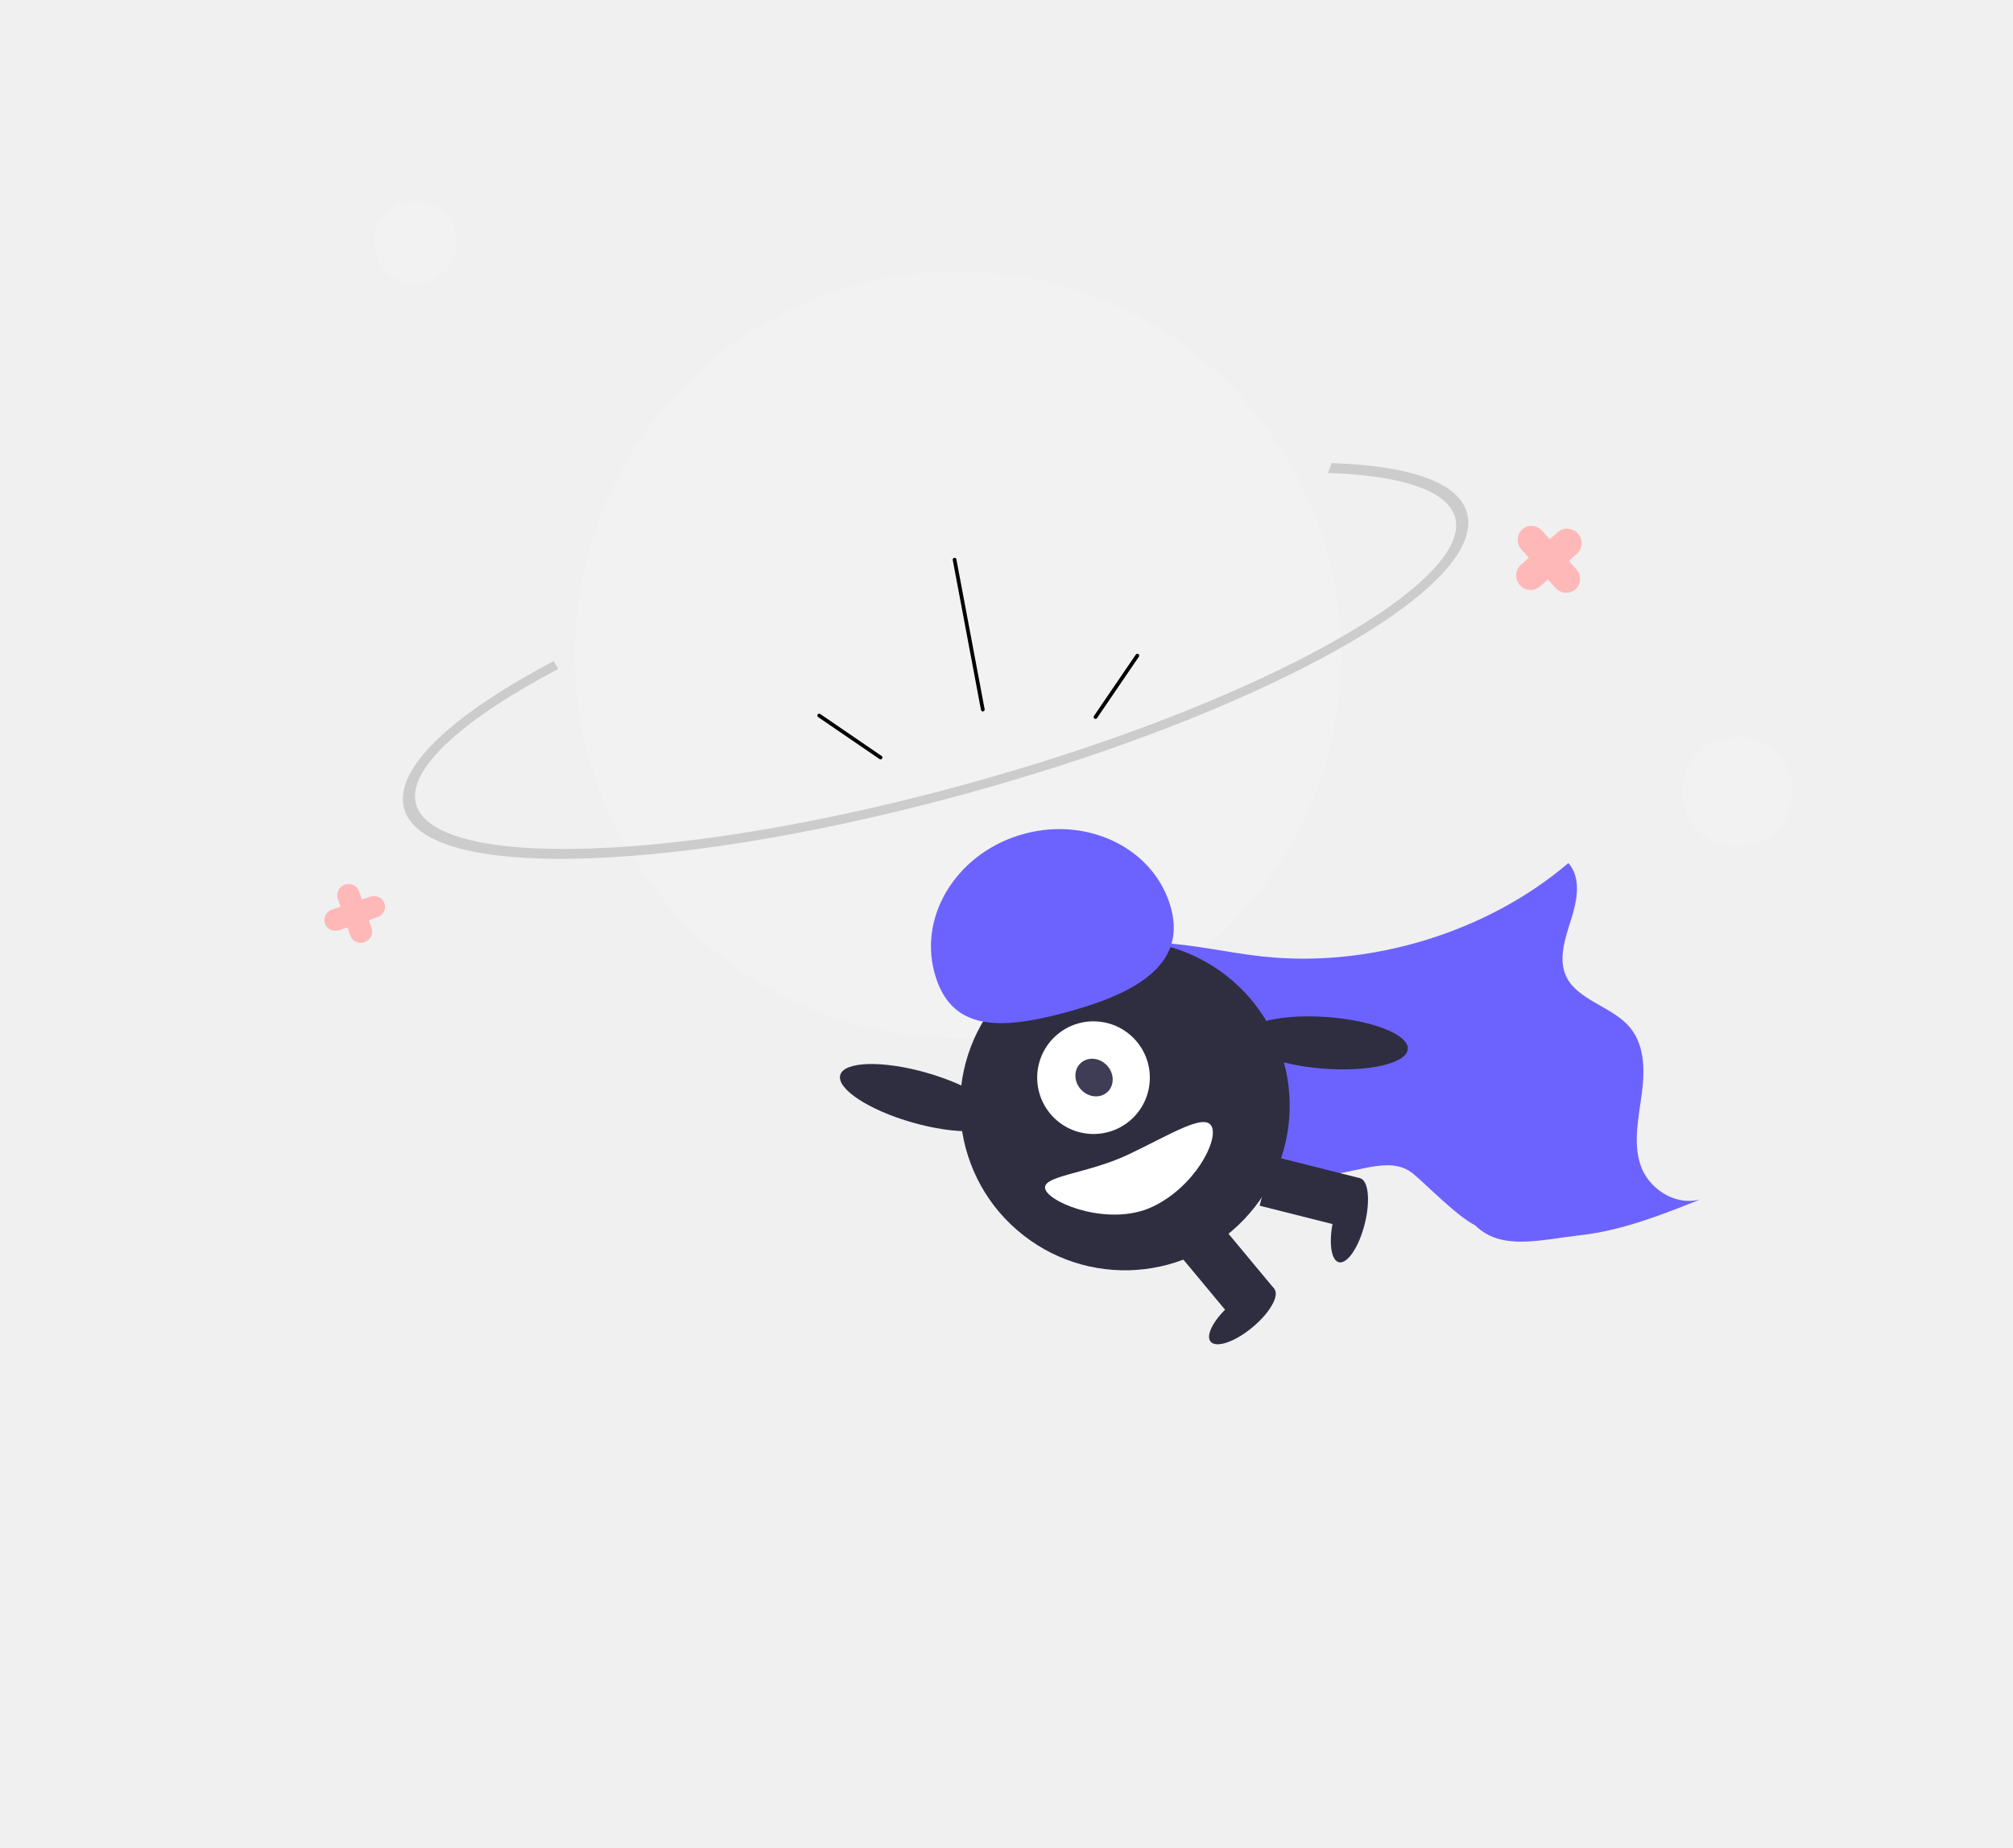
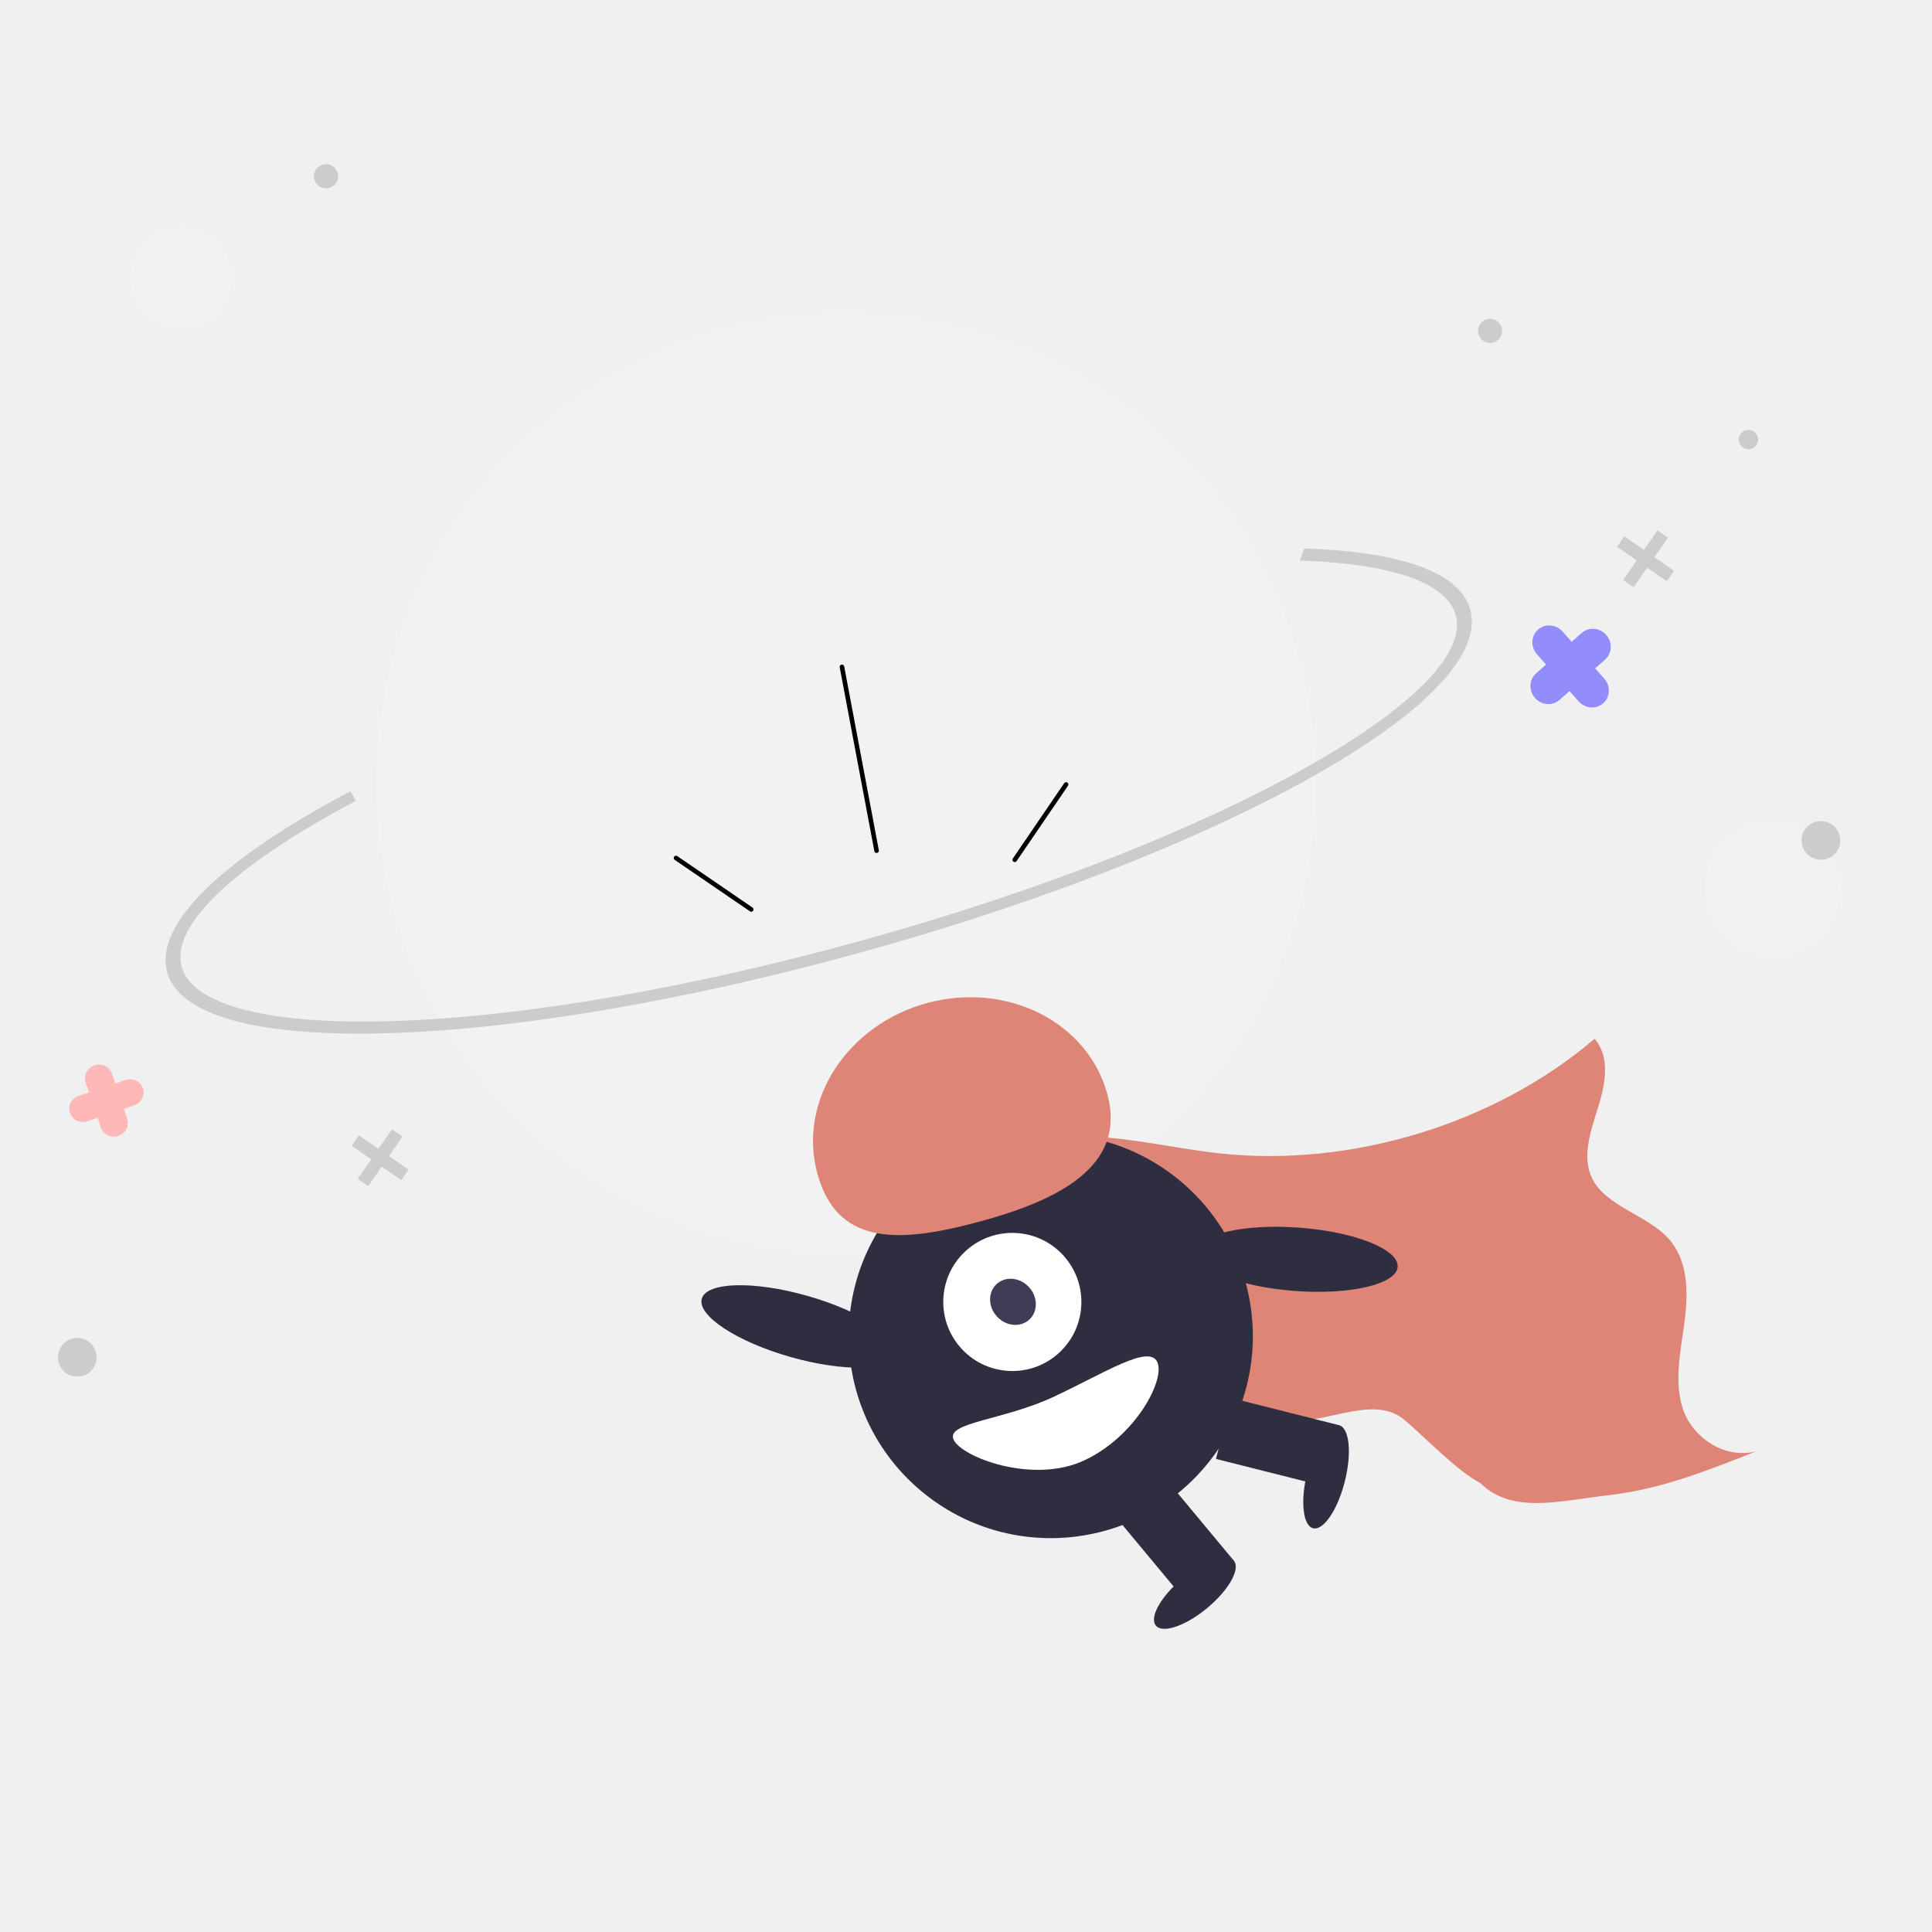
- <svg xmlns="http://www.w3.org/2000/svg" width="511" height="469" viewBox="0 0 511 469" fill="none">
-   <rect width="511" height="469" />
-   <path d="M301.385 244.215C344.428 212.098 353.254 151.126 321.098 108.031C288.941 64.936 227.98 56.036 184.937 88.154C141.893 120.272 133.068 181.244 165.224 224.339C197.38 267.434 258.342 276.333 301.385 244.215Z" fill="#F2F2F2" />
-   <path d="M326.509 171.705C302.651 183.371 272.41 194.294 240.231 202.817C204.37 212.315 170.357 217.704 144.459 217.991C118.02 218.285 103.048 213.156 102.3 203.552C101.552 193.947 115.137 181.255 140.552 167.814L141.688 169.808C129.819 176.084 120.615 182.156 114.33 187.854C108.06 193.539 105.046 198.546 105.373 202.738C105.699 206.929 109.355 210.17 116.238 212.371C123.139 214.577 132.898 215.626 145.245 215.489C170.835 215.206 204.503 209.865 240.047 200.45C271.947 192.001 301.9 181.186 325.489 169.654C328.184 168.336 330.792 167.011 333.314 165.677C345.182 159.4 354.387 153.329 360.672 147.63C366.942 141.946 369.956 136.938 369.629 132.747C369.043 125.22 357.491 120.717 337.102 120.065L338.037 117.565C348.53 117.9 356.826 119.231 362.696 121.52C368.989 123.974 372.355 127.478 372.702 131.933C373.45 141.538 359.865 154.229 334.45 167.67C331.893 169.023 329.241 170.37 326.509 171.705Z" fill="#CCCCCC" />
-   <path d="M242.781 141.981L249.952 180.038C249.975 180.161 249.949 180.288 249.878 180.392C249.808 180.495 249.699 180.566 249.576 180.59C249.453 180.613 249.326 180.586 249.223 180.515C249.119 180.445 249.048 180.336 249.025 180.213L241.854 142.155C241.831 142.032 241.858 141.905 241.928 141.802C241.999 141.698 242.107 141.627 242.23 141.604C242.353 141.581 242.48 141.607 242.584 141.678C242.687 141.749 242.758 141.857 242.781 141.981V141.981Z" fill="black" />
-   <path d="M289.113 166.683L278.476 182.281C278.405 182.384 278.296 182.455 278.173 182.478C278.051 182.501 277.924 182.474 277.821 182.403C277.717 182.333 277.646 182.224 277.623 182.101C277.6 181.978 277.626 181.851 277.696 181.748L288.334 166.15C288.369 166.099 288.414 166.055 288.466 166.021C288.517 165.987 288.576 165.963 288.636 165.952C288.697 165.94 288.76 165.941 288.821 165.954C288.882 165.966 288.939 165.991 288.99 166.026C289.042 166.061 289.085 166.106 289.119 166.158C289.153 166.21 289.177 166.268 289.188 166.329C289.2 166.39 289.199 166.453 289.186 166.513C289.173 166.574 289.149 166.632 289.113 166.683V166.683Z" fill="black" />
-   <path d="M207.689 182.025L223.274 192.682C223.377 192.753 223.504 192.779 223.627 192.756C223.75 192.733 223.859 192.662 223.929 192.559C224 192.455 224.026 192.328 224.003 192.205C223.98 192.082 223.909 191.973 223.806 191.902L208.221 181.245C208.17 181.21 208.112 181.186 208.051 181.173C207.991 181.16 207.928 181.159 207.867 181.171C207.806 181.182 207.748 181.205 207.696 181.239C207.644 181.273 207.599 181.317 207.564 181.368C207.529 181.42 207.505 181.477 207.492 181.538C207.479 181.599 207.479 181.662 207.49 181.723C207.502 181.784 207.526 181.842 207.56 181.894C207.594 181.946 207.638 181.99 207.689 182.025V182.025Z" fill="black" />
-   <path d="M268.199 246.297C275.077 240.678 284.97 238.955 294.005 239.323C303.039 239.692 311.688 241.851 320.613 242.808C347.886 245.734 377.568 236.646 398.139 219.07C401.475 222.907 400.362 228.542 398.813 233.443C397.264 238.345 395.439 243.694 397.706 248.121C400.608 253.787 408.933 255.518 413.345 260.329C417.534 264.895 417.573 271.492 416.779 277.556C415.985 283.621 414.55 289.892 416.391 295.607C418.231 301.321 424.745 306.209 431.586 304.485C421.789 308.387 411.793 312.34 401.317 313.528C390.841 314.717 381.109 317.588 374.445 311.024C369.709 308.611 362.404 300.994 358.767 297.969C352.572 292.817 343.541 298.455 334.649 298.322C325.757 298.19 320.939 289.553 313.685 285.531C306.773 281.698 303.156 274.839 298.525 268.973C290.741 259.161 279.656 251.747 266.616 247.631" fill="#6C63FF" />
-   <path d="M231.618 284.936C220.507 281.766 212.305 276.369 213.299 272.882C214.293 269.395 224.106 269.138 235.217 272.308C246.328 275.478 254.529 280.875 253.535 284.363C252.542 287.85 242.729 288.107 231.618 284.936Z" fill="#2F2E41" />
-   <path d="M259.78 313.557C241.583 299.311 238.372 273.016 252.608 254.825C266.845 236.634 293.137 233.435 311.334 247.681C329.531 261.926 332.742 288.221 318.506 306.412C304.27 324.603 277.977 327.802 259.78 313.557Z" fill="#2F2E41" />
-   <path d="M319.758 306.055L322.936 293.449L345.238 299.073L342.06 311.678L319.758 306.055Z" fill="#2F2E41" />
-   <path d="M298.758 317.762L308.753 309.449L323.46 327.133L313.465 335.446L298.758 317.762Z" fill="#2F2E41" />
-   <path d="M346.428 310.717C344.942 316.608 342.002 320.945 339.86 320.405C337.718 319.865 337.185 314.652 338.671 308.761C340.156 302.87 343.096 298.533 345.238 299.073C347.381 299.613 347.913 304.826 346.428 310.717Z" fill="#2F2E41" />
-   <path d="M317.945 336.922C313.486 340.63 308.727 342.259 307.314 340.561C305.901 338.862 308.371 334.48 312.829 330.772C317.288 327.064 322.047 325.435 323.46 327.133C324.873 328.832 322.403 333.214 317.945 336.922Z" fill="#2F2E41" />
-   <path d="M286.983 284.341C281.029 289.525 271.997 288.899 266.81 282.943C261.623 276.986 262.245 267.955 268.199 262.77C274.153 257.586 283.184 258.212 288.371 264.169C293.558 270.125 292.937 279.157 286.983 284.341Z" fill="white" />
-   <path d="M281.116 277.202C279.291 278.888 276.292 278.611 274.418 276.583C272.544 274.554 272.505 271.543 274.33 269.856C276.156 268.17 279.155 268.447 281.029 270.476C282.903 272.504 282.942 275.515 281.116 277.202Z" fill="#3F3D56" />
-   <path d="M297.313 230.722C293.378 215.755 276.722 207.204 260.111 211.623C243.501 216.042 233.226 231.759 237.162 246.726C241.097 261.694 253.534 261.519 270.144 257.1C286.755 252.681 301.249 245.69 297.313 230.722Z" fill="#6C63FF" />
-   <path d="M315.662 263.159C315.935 259.542 325.493 257.311 337.011 258.175C348.529 259.04 357.646 262.672 357.373 266.289C357.1 269.906 347.542 272.138 336.024 271.273C324.505 270.409 315.389 266.776 315.662 263.159Z" fill="#2F2E41" />
-   <path d="M307.595 285.973C309.315 289.622 303.155 301.331 292.552 306.33C281.949 311.328 267.165 305.743 265.445 302.094C263.725 298.446 275.72 298.115 286.323 293.117C296.927 288.118 305.874 282.325 307.595 285.973Z" fill="white" />
-   <path d="M441 215C448.732 215 455 208.732 455 201C455 193.268 448.732 187 441 187C433.268 187 427 193.268 427 201C427 208.732 433.268 215 441 215Z" fill="#F2F2F2" />
-   <path d="M105.5 72C111.299 72 116 67.299 116 61.5C116 55.701 111.299 51 105.5 51C99.701 51 95 55.701 95 61.5C95 67.299 99.701 72 105.5 72Z" fill="#F2F2F2" />
-   <path d="M400.153 144.511L398.262 142.376L400.325 140.549C401.029 139.926 401.448 139.039 401.489 138.083C401.531 137.128 401.192 136.183 400.548 135.455C399.903 134.727 399.005 134.276 398.052 134.202C397.099 134.128 396.168 134.437 395.464 135.06L393.401 136.887L391.51 134.753C390.866 134.025 389.968 133.575 389.015 133.501C388.061 133.427 387.131 133.735 386.427 134.358C385.723 134.981 385.305 135.868 385.263 136.823C385.221 137.779 385.56 138.724 386.205 139.452L388.095 141.587L386.032 143.414C385.328 144.037 384.91 144.924 384.868 145.879C384.826 146.835 385.165 147.78 385.81 148.508C386.454 149.236 387.352 149.686 388.305 149.76C389.259 149.834 390.19 149.526 390.893 148.903L392.956 147.075L394.847 149.21C395.491 149.938 396.389 150.388 397.343 150.462C398.296 150.536 399.227 150.228 399.93 149.604C400.634 148.981 401.053 148.095 401.094 147.139C401.136 146.184 400.797 145.238 400.153 144.511Z" fill="#FFB8B8" />
-   <path d="M93.984 227.599L91.867 228.316L91.174 226.27C90.938 225.572 90.424 225 89.747 224.679C89.069 224.359 88.283 224.316 87.561 224.56C86.839 224.805 86.241 225.316 85.897 225.983C85.554 226.649 85.494 227.415 85.73 228.113L86.423 230.16L84.306 230.877C83.584 231.121 82.986 231.633 82.642 232.299C82.299 232.965 82.239 233.732 82.475 234.43C82.711 235.127 83.225 235.7 83.902 236.02C84.58 236.341 85.366 236.384 86.088 236.139L88.205 235.422L88.898 237.469C89.134 238.167 89.648 238.739 90.325 239.059C91.003 239.38 91.789 239.423 92.511 239.178C93.233 238.934 93.831 238.422 94.175 237.756C94.518 237.09 94.578 236.323 94.342 235.625L93.649 233.579L95.766 232.862C96.488 232.618 97.087 232.106 97.43 231.44C97.773 230.773 97.833 230.007 97.597 229.309C97.361 228.611 96.847 228.039 96.17 227.718C95.492 227.398 94.706 227.355 93.984 227.599Z" fill="#FFB8B8" />
+ <svg xmlns="http://www.w3.org/2000/svg" width="400" height="400" viewBox="0 0 400 400" fill="none">
+   <rect width="400" height="400" />
+   <path d="M233.385 240.215C276.428 208.097 285.254 147.126 253.098 104.03C220.941 60.935 159.98 52.036 116.937 84.154C73.894 116.272 65.068 177.244 97.224 220.339C129.38 263.434 190.342 272.333 233.385 240.215Z" fill="#F2F2F2" />
+   <path d="M258.509 167.705C234.651 179.371 204.41 190.294 172.231 198.817C136.37 208.315 102.357 213.704 76.459 213.991C50.02 214.285 35.048 209.156 34.3 199.552C33.552 189.947 47.137 177.255 72.552 163.814L73.688 165.808C61.819 172.084 52.615 178.156 46.33 183.854C40.06 189.539 37.046 194.546 37.373 198.738C37.699 202.929 41.355 206.17 48.239 208.371C55.139 210.577 64.898 211.626 77.245 211.489C102.835 211.205 136.503 205.865 172.047 196.45C203.947 188.001 233.9 177.186 257.489 165.654C260.184 164.336 262.792 163.01 265.314 161.677C277.182 155.4 286.387 149.328 292.672 143.63C298.942 137.946 301.956 132.938 301.629 128.747C301.043 121.22 289.491 116.717 269.102 116.065L270.037 113.565C280.53 113.9 288.826 115.231 294.696 117.52C300.989 119.974 304.355 123.478 304.702 127.933C305.45 137.538 291.865 150.229 266.45 163.67C263.893 165.023 261.241 166.37 258.509 167.705Z" fill="#CCCCCC" />
+   <path d="M174.781 137.98L181.952 176.038C181.975 176.161 181.949 176.288 181.878 176.392C181.808 176.495 181.699 176.566 181.576 176.589C181.453 176.613 181.326 176.586 181.223 176.515C181.119 176.445 181.048 176.336 181.025 176.213L173.854 138.155C173.831 138.032 173.857 137.905 173.928 137.801C173.999 137.698 174.107 137.627 174.23 137.604C174.353 137.581 174.48 137.607 174.584 137.678C174.687 137.749 174.758 137.857 174.781 137.98Z" fill="black" />
+   <path d="M221.113 162.683L210.476 178.281C210.405 178.384 210.296 178.455 210.173 178.478C210.051 178.501 209.924 178.474 209.821 178.403C209.717 178.333 209.646 178.224 209.623 178.101C209.6 177.978 209.626 177.851 209.696 177.748L220.334 162.15C220.369 162.099 220.414 162.055 220.466 162.021C220.517 161.987 220.576 161.963 220.636 161.952C220.697 161.94 220.76 161.941 220.821 161.953C220.882 161.966 220.939 161.991 220.99 162.026C221.042 162.061 221.085 162.106 221.119 162.158C221.153 162.21 221.177 162.268 221.188 162.329C221.2 162.39 221.199 162.453 221.186 162.513C221.173 162.574 221.149 162.632 221.113 162.683Z" fill="black" />
+   <path d="M139.689 178.025L155.274 188.682C155.377 188.753 155.504 188.779 155.627 188.756C155.75 188.733 155.859 188.662 155.929 188.558C156 188.455 156.027 188.328 156.003 188.205C155.98 188.082 155.909 187.973 155.806 187.902L140.221 177.245C140.17 177.21 140.112 177.186 140.051 177.173C139.991 177.16 139.928 177.159 139.867 177.171C139.806 177.182 139.748 177.205 139.696 177.239C139.644 177.273 139.599 177.317 139.564 177.368C139.529 177.42 139.505 177.477 139.492 177.538C139.48 177.599 139.479 177.662 139.491 177.723C139.502 177.784 139.526 177.842 139.56 177.894C139.594 177.946 139.638 177.99 139.689 178.025Z" fill="black" />
+   <path d="M200.199 242.297C207.077 236.678 216.97 234.955 226.005 235.323C235.039 235.691 243.688 237.85 252.613 238.808C279.886 241.734 309.568 232.646 330.139 215.069C333.475 218.907 332.361 224.542 330.813 229.443C329.264 234.345 327.439 239.694 329.706 244.121C332.608 249.787 340.933 251.518 345.345 256.329C349.534 260.895 349.573 267.492 348.779 273.556C347.985 279.621 346.55 285.892 348.391 291.607C350.231 297.321 356.745 302.209 363.586 300.484C353.789 304.387 343.793 308.34 333.317 309.528C322.841 310.717 313.109 313.588 306.445 307.024C301.709 304.611 294.404 296.994 290.767 293.969C284.572 288.817 275.541 294.455 266.649 294.322C257.757 294.19 252.939 285.553 245.685 281.531C238.773 277.698 235.156 270.839 230.525 264.973C222.741 255.161 211.656 247.747 198.616 243.631" fill="#DF8577" />
+   <path d="M163.618 280.936C152.507 277.766 144.305 272.369 145.299 268.882C146.293 265.395 156.106 265.138 167.217 268.308C178.328 271.478 186.529 276.875 185.535 280.362C184.542 283.85 174.729 284.106 163.618 280.936Z" fill="#2F2E41" />
+   <path d="M191.78 309.557C173.583 295.311 170.372 269.016 184.608 250.825C198.845 232.634 225.137 229.435 243.334 243.681C261.531 257.926 264.742 284.221 250.506 302.412C236.27 320.603 209.977 323.802 191.78 309.557Z" fill="#2F2E41" />
+   <path d="M251.758 302.055L254.936 289.449L277.238 295.073L274.06 307.678L251.758 302.055Z" fill="#2F2E41" />
+   <path d="M230.758 313.762L240.753 305.449L255.46 323.133L245.465 331.446L230.758 313.762Z" fill="#2F2E41" />
+   <path d="M278.428 306.717C276.942 312.608 274.002 316.945 271.86 316.405C269.718 315.865 269.185 310.652 270.671 304.761C272.156 298.87 275.096 294.533 277.238 295.073C279.381 295.613 279.913 300.826 278.428 306.717Z" fill="#2F2E41" />
+   <path d="M249.945 332.922C245.486 336.63 240.727 338.259 239.314 336.561C237.901 334.862 240.371 330.479 244.829 326.771C249.288 323.063 254.047 321.434 255.46 323.133C256.873 324.831 254.403 329.214 249.945 332.922Z" fill="#2F2E41" />
+   <path d="M218.983 280.341C213.029 285.525 203.997 284.899 198.81 278.943C193.623 272.986 194.245 263.955 200.199 258.77C206.153 253.586 215.184 254.212 220.371 260.169C225.558 266.125 224.937 275.157 218.983 280.341Z" fill="white" />
+   <path d="M213.116 273.202C211.291 274.888 208.292 274.611 206.418 272.583C204.544 270.554 204.505 267.543 206.33 265.856C208.156 264.17 211.155 264.447 213.029 266.476C214.903 268.504 214.942 271.515 213.116 273.202Z" fill="#3F3D56" />
+   <path d="M229.313 226.722C225.378 211.755 208.722 203.204 192.111 207.623C175.501 212.042 165.226 227.759 169.162 242.726C173.097 257.694 185.534 257.519 202.144 253.1C218.755 248.681 233.249 241.69 229.313 226.722Z" fill="#DF8577" />
+   <path d="M247.662 259.159C247.935 255.542 257.493 253.311 269.011 254.175C280.529 255.04 289.646 258.672 289.373 262.289C289.1 265.906 279.542 268.138 268.024 267.273C256.505 266.409 247.389 262.776 247.662 259.159Z" fill="#2F2E41" />
+   <path d="M239.595 281.973C241.315 285.622 235.155 297.331 224.552 302.33C213.949 307.328 199.165 301.743 197.445 298.094C195.725 294.446 207.72 294.115 218.323 289.117C228.927 284.118 237.874 278.324 239.595 281.973Z" fill="white" />
+   <path d="M367 198C374.732 198 381 191.732 381 184C381 176.268 374.732 170 367 170C359.268 170 353 176.268 353 184C353 191.732 359.268 198 367 198Z" fill="#F2F2F2" />
+   <path d="M37.5 68C43.299 68 48 63.299 48 57.5C48 51.701 43.299 47 37.5 47C31.701 47 27 51.701 27 57.5C27 63.299 31.701 68 37.5 68Z" fill="#F2F2F2" />
+   <path d="M332.153 140.511L330.262 138.376L332.325 136.549C333.029 135.925 333.448 135.039 333.489 134.083C333.531 133.128 333.192 132.183 332.548 131.455C331.903 130.727 331.005 130.276 330.052 130.202C329.099 130.128 328.168 130.437 327.464 131.06L325.401 132.887L323.51 130.753C322.866 130.025 321.968 129.575 321.015 129.501C320.061 129.427 319.131 129.735 318.427 130.358C317.723 130.981 317.305 131.868 317.263 132.823C317.221 133.779 317.56 134.724 318.205 135.452L320.095 137.587L318.032 139.414C317.328 140.037 316.91 140.924 316.868 141.879C316.826 142.834 317.165 143.78 317.81 144.508C318.454 145.236 319.352 145.686 320.305 145.76C321.259 145.834 322.19 145.526 322.893 144.903L324.956 143.075L326.847 145.21C327.491 145.938 328.389 146.388 329.343 146.462C330.296 146.536 331.227 146.228 331.93 145.604C332.634 144.981 333.053 144.094 333.094 143.139C333.136 142.184 332.797 141.238 332.153 140.511Z" fill="#6C63FF" fill-opacity="0.7" />
+   <path d="M25.984 223.599L23.867 224.316L23.174 222.27C22.938 221.572 22.424 221 21.747 220.679C21.069 220.358 20.283 220.316 19.561 220.56C18.839 220.805 18.241 221.316 17.897 221.983C17.554 222.649 17.494 223.415 17.73 224.113L18.423 226.16L16.306 226.877C15.584 227.121 14.986 227.633 14.642 228.299C14.299 228.965 14.239 229.732 14.475 230.429C14.711 231.127 15.225 231.7 15.902 232.02C16.58 232.341 17.366 232.384 18.088 232.139L20.205 231.422L20.898 233.469C21.134 234.167 21.648 234.739 22.325 235.059C23.003 235.38 23.789 235.423 24.511 235.178C25.233 234.934 25.831 234.422 26.175 233.756C26.518 233.09 26.578 232.323 26.342 231.625L25.649 229.579L27.766 228.862C28.488 228.617 29.087 228.106 29.43 227.44C29.773 226.773 29.833 226.007 29.597 225.309C29.361 224.611 28.847 224.039 28.17 223.718C27.492 223.398 26.706 223.355 25.984 223.599Z" fill="#FFB8B8" />
+   <path d="M84.585 242.16L80.533 239.357L83.333 235.309L81.159 233.805L78.358 237.853L74.304 235.048L72.8 237.222L76.855 240.026L74.054 244.074L76.228 245.578L79.029 241.531L83.081 244.334L84.585 242.16Z" fill="#CCCCCC" />
+   <path d="M308.5 71C309.881 71 311 69.881 311 68.5C311 67.119 309.881 66 308.5 66C307.119 66 306 67.119 306 68.5C306 69.881 307.119 71 308.5 71Z" fill="#CCCCCC" />
+   <path d="M362 93C363.105 93 364 92.105 364 91C364 89.895 363.105 89 362 89C360.895 89 360 89.895 360 91C360 92.105 360.895 93 362 93Z" fill="#CCCCCC" />
+   <path d="M16 285C18.209 285 20 283.209 20 281C20 278.791 18.209 277 16 277C13.791 277 12 278.791 12 281C12 283.209 13.791 285 16 285Z" fill="#CCCCCC" />
+   <path d="M377 178C379.209 178 381 176.209 381 174C381 171.791 379.209 170 377 170C374.791 170 373 171.791 373 174C373 176.209 374.791 178 377 178Z" fill="#CCCCCC" />
+   <path d="M346.585 118.16L342.533 115.357L345.333 111.309L343.159 109.805L340.358 113.853L336.304 111.048L334.8 113.222L338.855 116.026L336.054 120.074L338.228 121.578L341.029 117.531L345.081 120.334L346.585 118.16Z" fill="#CCCCCC" />
+   <path d="M67.5 39C68.881 39 70 37.881 70 36.5C70 35.119 68.881 34 67.5 34C66.119 34 65 35.119 65 36.5C65 37.881 66.119 39 67.5 39Z" fill="#CCCCCC" />
</svg>
